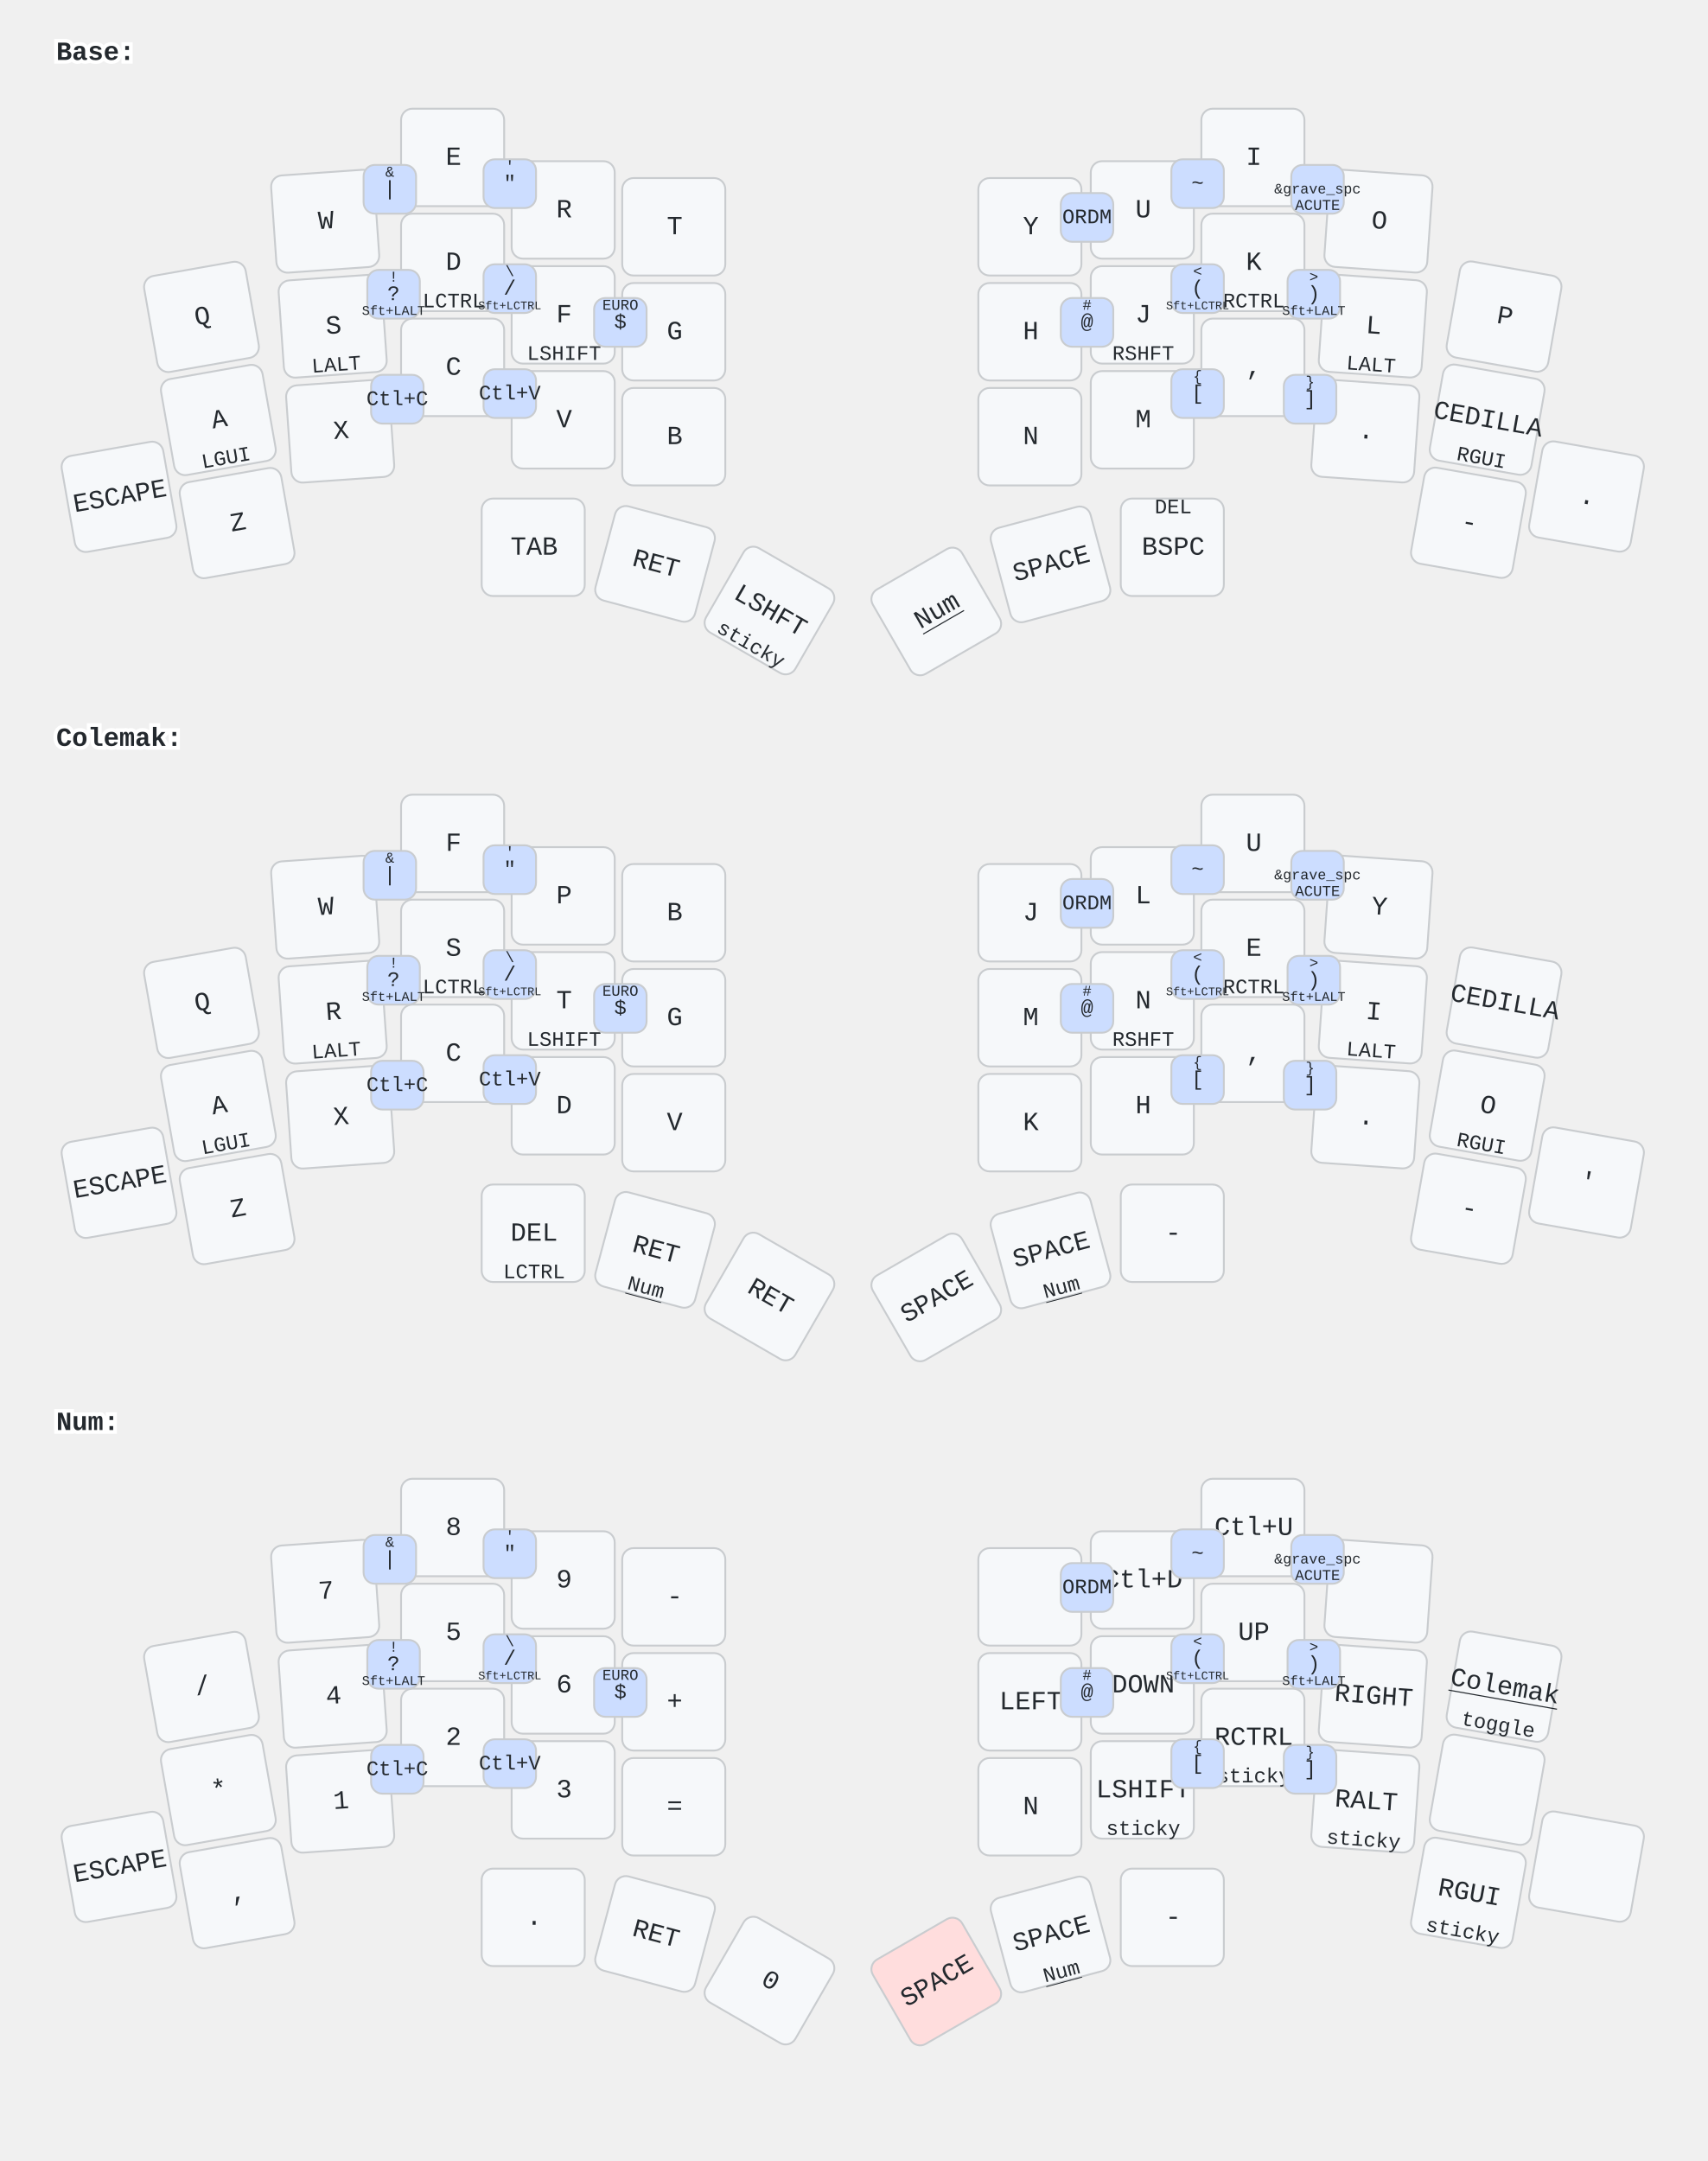
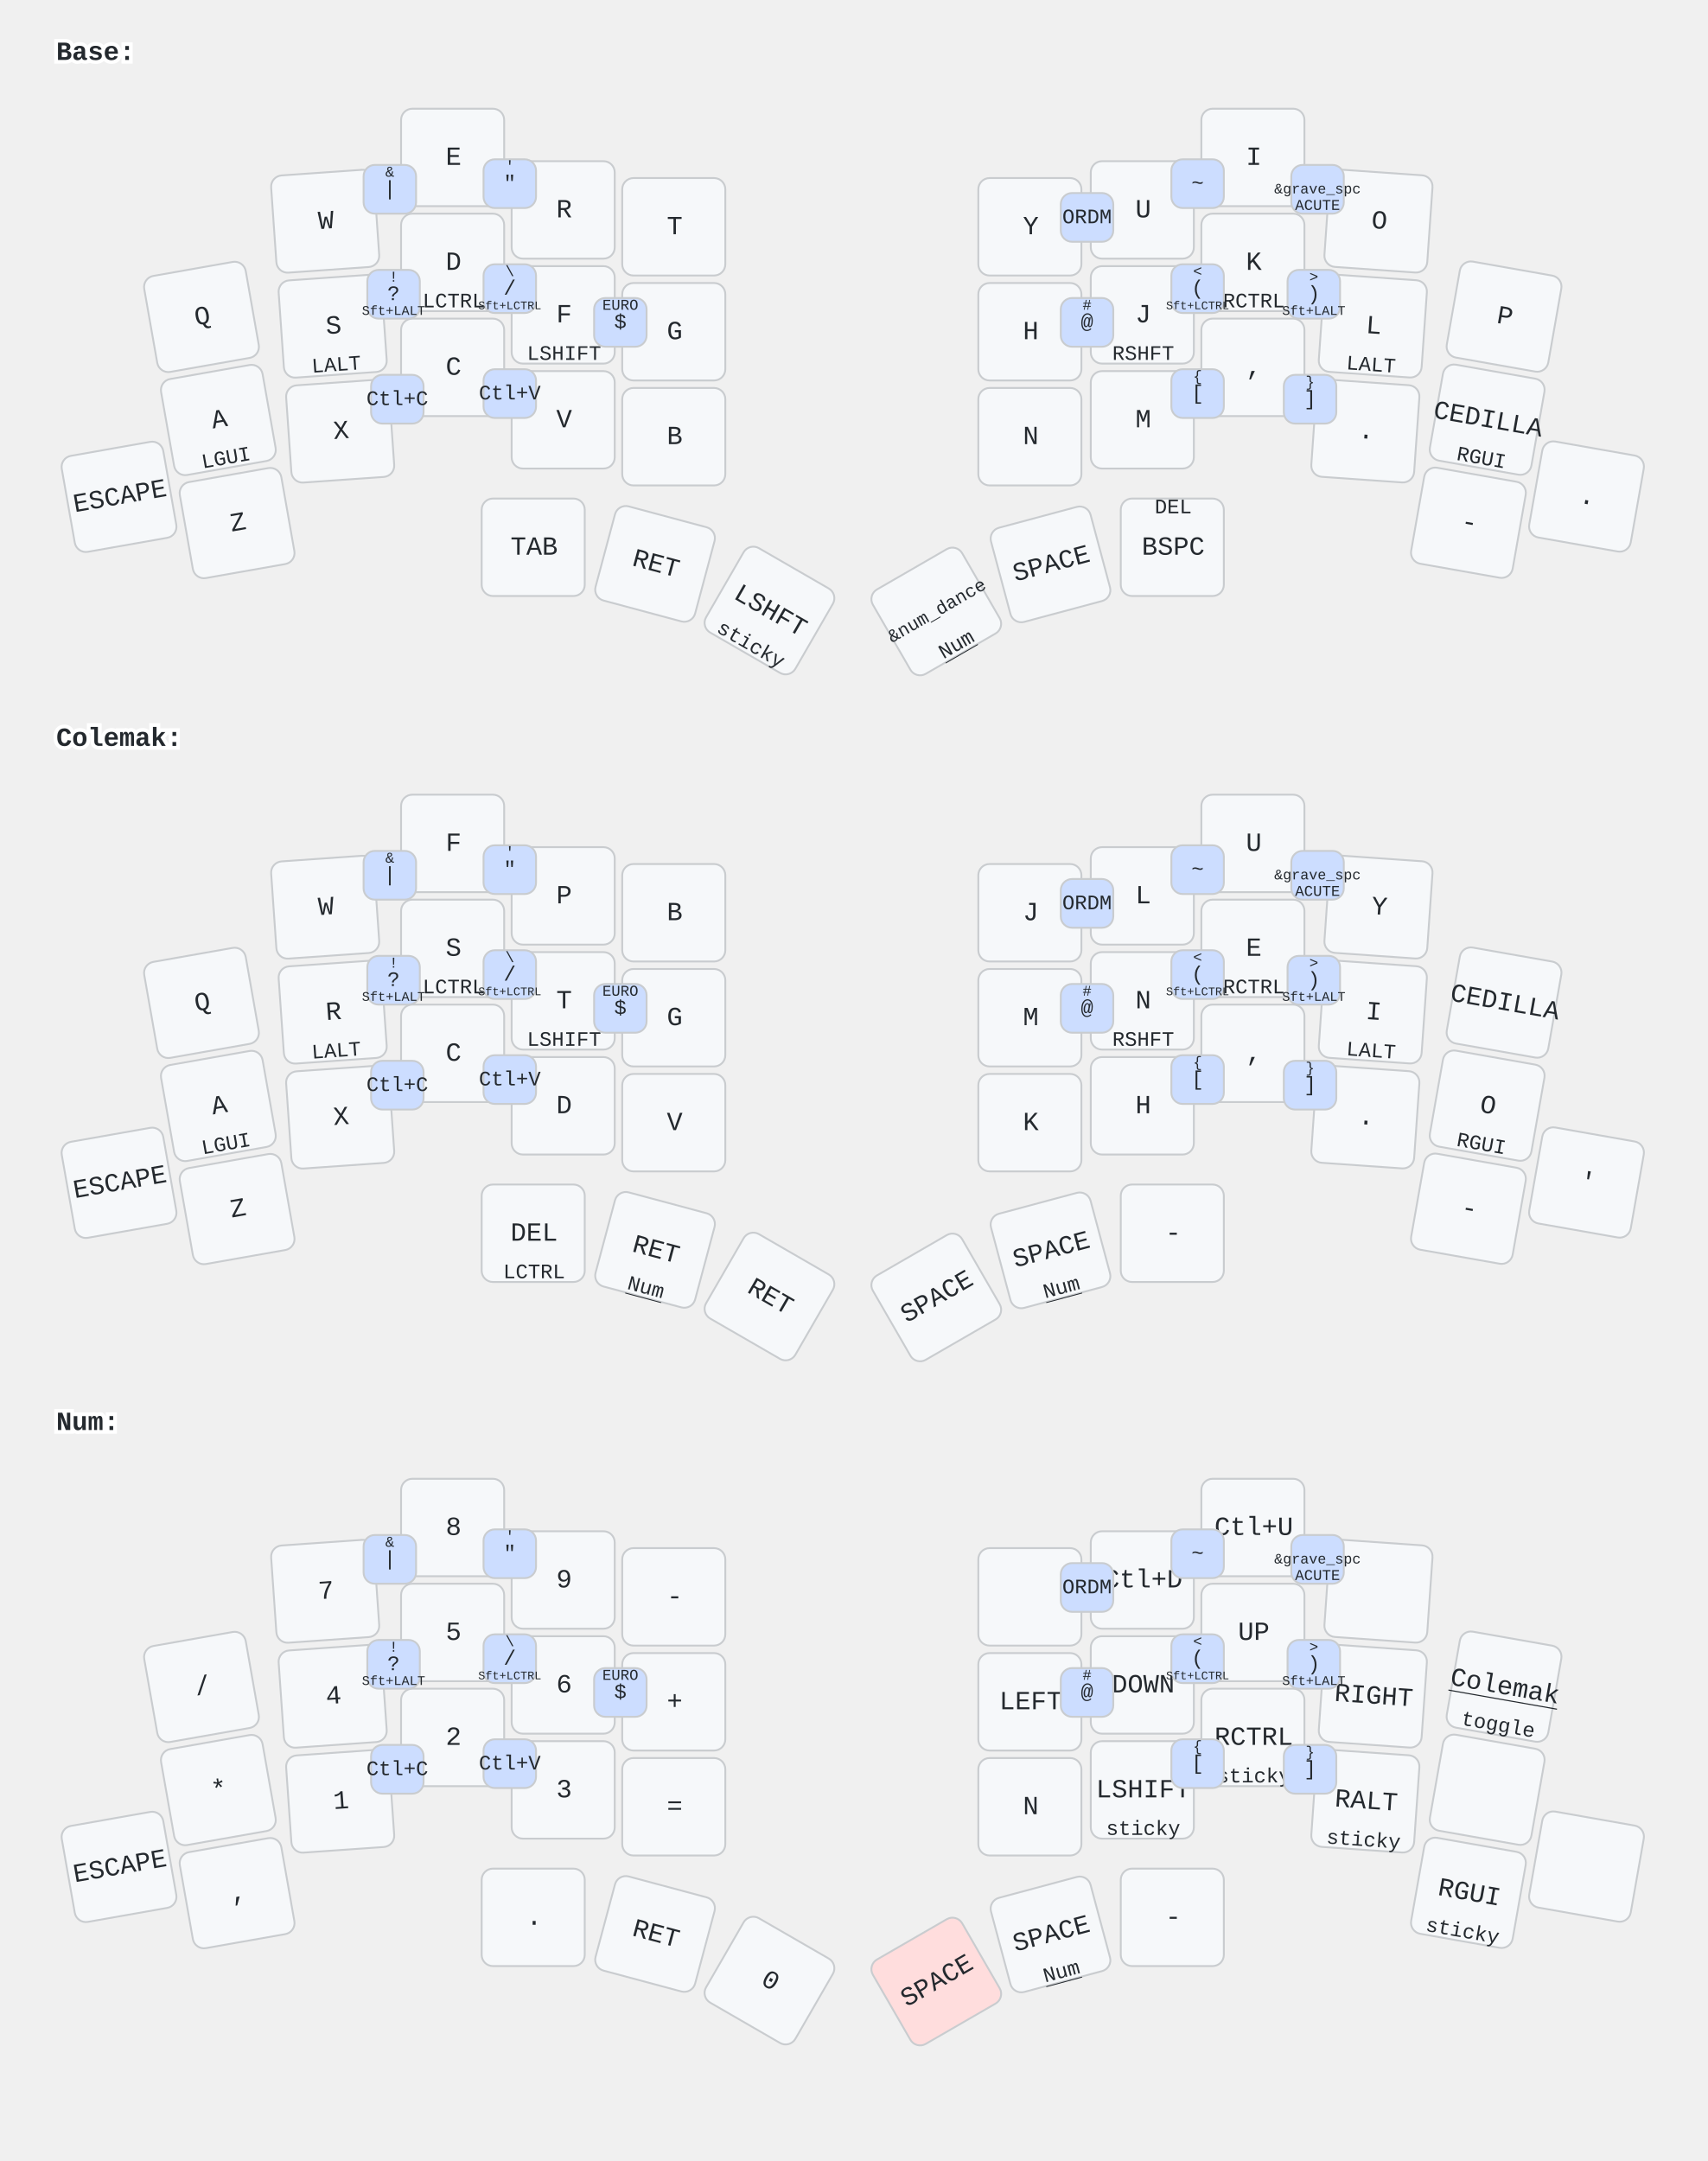
<svg xmlns="http://www.w3.org/2000/svg" width="911" height="1153" viewBox="0 0 911 1153" class="keymap">
  <style>/* inherit to force styles through use tags */
svg path {
    fill: inherit;
}

/* font and background color specifications */
svg.keymap {
    font-family: SFMono-Regular,Consolas,Liberation Mono,Menlo,monospace;
    font-size: 14px;
    font-kerning: normal;
    text-rendering: optimizeLegibility;
    fill: #24292e;
}

/* default key styling */
rect.key {
    fill: #f6f8fa;
}

rect.key, rect.combo {
    stroke: #c9cccf;
    stroke-width: 1;
}

/* default key side styling, only used is draw_key_sides is set */
rect.side {
    filter: brightness(90%);
}

/* color accent for combo boxes */
rect.combo, rect.combo-separate {
    fill: #cdf;
}

/* color accent for held keys */
rect.held, rect.combo.held {
    fill: #fdd;
}

/* color accent for ghost (optional) keys */
rect.ghost, rect.combo.ghost {
    stroke-dasharray: 4, 4;
    stroke-width: 2;
}

text {
    text-anchor: middle;
    dominant-baseline: middle;
}

/* styling for layer labels */
text.label {
    font-weight: bold;
    text-anchor: start;
    stroke: white;
    stroke-width: 4;
    paint-order: stroke;
}

/* styling for optional footer */
text.footer {
    text-anchor: end;
    dominant-baseline: auto;
    stroke: white;
    stroke-width: 4;
    paint-order: stroke;
}

/* styling for combo tap, and key non-tap label text */
text.combo, text.hold, text.shifted, text.left, text.right {
    font-size: 11px;
}

text.hold {
    text-anchor: middle;
    dominant-baseline: auto;
}

text.shifted {
    text-anchor: middle;
    dominant-baseline: hanging;
}

text.left {
    text-anchor: start;
}

text.right {
    text-anchor: end;
}

text.layer-activator {
    text-decoration: underline;
}

/* styling for hold/shifted label text in combo box */
text.combo.hold, text.combo.shifted, text.combo.left, text.combo.right {
    font-size: 8px;
}

/* lighter symbol for transparent keys */
text.trans {
    fill: #7b7e81;
}

/* styling for combo dendrons */
path.combo {
    stroke-width: 1;
    stroke: gray;
    fill: none;
}

/* Start Tabler Icons Cleanup */
/* cannot use height/width with glyphs */
.icon-tabler &gt; path {
    fill: inherit;
    stroke: inherit;
    stroke-width: 2;
}
/* hide tabler's default box */
.icon-tabler &gt; path[stroke="none"][fill="none"] {
    visibility: hidden;
}
/* End Tabler Icons Cleanup */
</style>
  <g transform="translate(30, 0)" class="layer-Base">
    <text x="0" y="28" class="label" id="Base">Base:</text>
    <g transform="translate(0, 56)">
      <g transform="translate(78, 113) rotate(-10.0)" class="key keypos-0">
        <rect rx="6" ry="6" x="-28" y="-26" width="55" height="52" class="key" />
        <text x="0" y="0" class="key tap">Q</text>
      </g>
      <g transform="translate(144, 62) rotate(-4.0)" class="key keypos-1">
        <rect rx="6" ry="6" x="-28" y="-26" width="55" height="52" class="key" />
        <text x="0" y="0" class="key tap">W</text>
      </g>
      <g transform="translate(212, 28)" class="key keypos-2">
        <rect rx="6" ry="6" x="-28" y="-26" width="55" height="52" class="key" />
        <text x="0" y="0" class="key tap">E</text>
      </g>
      <g transform="translate(271, 56)" class="key keypos-3">
        <rect rx="6" ry="6" x="-28" y="-26" width="55" height="52" class="key" />
        <text x="0" y="0" class="key tap">R</text>
      </g>
      <g transform="translate(330, 65)" class="key keypos-4">
        <rect rx="6" ry="6" x="-28" y="-26" width="55" height="52" class="key" />
        <text x="0" y="0" class="key tap">T</text>
      </g>
      <g transform="translate(520, 65)" class="key keypos-5">
        <rect rx="6" ry="6" x="-28" y="-26" width="55" height="52" class="key" />
        <text x="0" y="0" class="key tap">Y</text>
      </g>
      <g transform="translate(580, 56)" class="key keypos-6">
        <rect rx="6" ry="6" x="-28" y="-26" width="55" height="52" class="key" />
        <text x="0" y="0" class="key tap">U</text>
      </g>
      <g transform="translate(639, 28)" class="key keypos-7">
        <rect rx="6" ry="6" x="-28" y="-26" width="55" height="52" class="key" />
        <text x="0" y="0" class="key tap">I</text>
      </g>
      <g transform="translate(706, 62) rotate(4.0)" class="key keypos-8">
        <rect rx="6" ry="6" x="-28" y="-26" width="55" height="52" class="key" />
        <text x="0" y="0" class="key tap">O</text>
      </g>
      <g transform="translate(773, 113) rotate(10.0)" class="key keypos-9">
        <rect rx="6" ry="6" x="-28" y="-26" width="55" height="52" class="key" />
        <text x="0" y="0" class="key tap">P</text>
      </g>
      <g transform="translate(87, 168) rotate(-10.0)" class="key keypos-10">
        <rect rx="6" ry="6" x="-28" y="-26" width="55" height="52" class="key" />
        <text x="0" y="0" class="key tap">A</text>
        <text x="0" y="24" class="key hold">LGUI</text>
      </g>
      <g transform="translate(148, 118) rotate(-4.0)" class="key keypos-11">
        <rect rx="6" ry="6" x="-28" y="-26" width="55" height="52" class="key" />
        <text x="0" y="0" class="key tap">S</text>
        <text x="0" y="24" class="key hold">LALT</text>
      </g>
      <g transform="translate(212, 84)" class="key keypos-12">
        <rect rx="6" ry="6" x="-28" y="-26" width="55" height="52" class="key" />
        <text x="0" y="0" class="key tap">D</text>
        <text x="0" y="24" class="key hold">LCTRL</text>
      </g>
      <g transform="translate(271, 112)" class="key keypos-13">
        <rect rx="6" ry="6" x="-28" y="-26" width="55" height="52" class="key" />
        <text x="0" y="0" class="key tap">F</text>
        <text x="0" y="24" class="key hold">LSHIFT</text>
      </g>
      <g transform="translate(330, 121)" class="key keypos-14">
        <rect rx="6" ry="6" x="-28" y="-26" width="55" height="52" class="key" />
        <text x="0" y="0" class="key tap">G</text>
      </g>
      <g transform="translate(520, 121)" class="key keypos-15">
        <rect rx="6" ry="6" x="-28" y="-26" width="55" height="52" class="key" />
        <text x="0" y="0" class="key tap">H</text>
      </g>
      <g transform="translate(580, 112)" class="key keypos-16">
        <rect rx="6" ry="6" x="-28" y="-26" width="55" height="52" class="key" />
        <text x="0" y="0" class="key tap">J</text>
        <text x="0" y="24" class="key hold">RSHFT</text>
      </g>
      <g transform="translate(639, 84)" class="key keypos-17">
        <rect rx="6" ry="6" x="-28" y="-26" width="55" height="52" class="key" />
        <text x="0" y="0" class="key tap">K</text>
        <text x="0" y="24" class="key hold">RCTRL</text>
      </g>
      <g transform="translate(703, 118) rotate(4.0)" class="key keypos-18">
        <rect rx="6" ry="6" x="-28" y="-26" width="55" height="52" class="key" />
        <text x="0" y="0" class="key tap">L</text>
        <text x="0" y="24" class="key hold">LALT</text>
      </g>
      <g transform="translate(764, 168) rotate(10.0)" class="key keypos-19">
        <rect rx="6" ry="6" x="-28" y="-26" width="55" height="52" class="key" />
        <text x="0" y="0" class="key tap">CEDILLA</text>
        <text x="0" y="24" class="key hold">RGUI</text>
      </g>
      <g transform="translate(34, 209) rotate(-10.0)" class="key keypos-20">
        <rect rx="6" ry="6" x="-28" y="-26" width="55" height="52" class="key" />
        <text x="0" y="0" class="key tap">ESCAPE</text>
      </g>
      <g transform="translate(97, 223) rotate(-10.0)" class="key keypos-21">
        <rect rx="6" ry="6" x="-28" y="-26" width="55" height="52" class="key" />
        <text x="0" y="0" class="key tap">Z</text>
      </g>
      <g transform="translate(152, 174) rotate(-4.0)" class="key keypos-22">
        <rect rx="6" ry="6" x="-28" y="-26" width="55" height="52" class="key" />
        <text x="0" y="0" class="key tap">X</text>
      </g>
      <g transform="translate(212, 140)" class="key keypos-23">
        <rect rx="6" ry="6" x="-28" y="-26" width="55" height="52" class="key" />
        <text x="0" y="0" class="key tap">C</text>
      </g>
      <g transform="translate(271, 168)" class="key keypos-24">
        <rect rx="6" ry="6" x="-28" y="-26" width="55" height="52" class="key" />
        <text x="0" y="0" class="key tap">V</text>
      </g>
      <g transform="translate(330, 177)" class="key keypos-25">
        <rect rx="6" ry="6" x="-28" y="-26" width="55" height="52" class="key" />
        <text x="0" y="0" class="key tap">B</text>
      </g>
      <g transform="translate(520, 177)" class="key keypos-26">
        <rect rx="6" ry="6" x="-28" y="-26" width="55" height="52" class="key" />
        <text x="0" y="0" class="key tap">N</text>
      </g>
      <g transform="translate(580, 168)" class="key keypos-27">
        <rect rx="6" ry="6" x="-28" y="-26" width="55" height="52" class="key" />
        <text x="0" y="0" class="key tap">M</text>
      </g>
      <g transform="translate(639, 140)" class="key keypos-28">
        <rect rx="6" ry="6" x="-28" y="-26" width="55" height="52" class="key" />
        <text x="0" y="0" class="key tap">,</text>
      </g>
      <g transform="translate(699, 174) rotate(4.0)" class="key keypos-29">
        <rect rx="6" ry="6" x="-28" y="-26" width="55" height="52" class="key" />
        <text x="0" y="0" class="key tap">.</text>
      </g>
      <g transform="translate(754, 223) rotate(10.0)" class="key keypos-30">
        <rect rx="6" ry="6" x="-28" y="-26" width="55" height="52" class="key" />
        <text x="0" y="0" class="key tap">-</text>
      </g>
      <g transform="translate(817, 209) rotate(10.0)" class="key keypos-31">
        <rect rx="6" ry="6" x="-28" y="-26" width="55" height="52" class="key" />
        <text x="0" y="0" class="key tap">.</text>
      </g>
      <g transform="translate(255, 236)" class="key keypos-32">
        <rect rx="6" ry="6" x="-28" y="-26" width="55" height="52" class="key" />
        <text x="0" y="0" class="key tap">TAB</text>
      </g>
      <g transform="translate(320, 245) rotate(15.0)" class="key keypos-33">
        <rect rx="6" ry="6" x="-28" y="-26" width="55" height="52" class="key" />
        <text x="0" y="0" class="key tap">RET</text>
      </g>
      <g transform="translate(381, 270) rotate(30.0)" class="key keypos-34">
        <rect rx="6" ry="6" x="-28" y="-26" width="55" height="52" class="key" />
        <text x="0" y="0" class="key tap">LSHFT</text>
        <text x="0" y="24" class="key hold">sticky</text>
      </g>
      <g transform="translate(470, 270) rotate(-30.0)" class="key keypos-35">
        <rect rx="6" ry="6" x="-28" y="-26" width="55" height="52" class="key" />
+         <text x="0" y="0" class="key tap">
+           <tspan style="font-size: 70%">&amp;num_dance</tspan>
+         </text>
        <a href="#Num">
-           <text x="0" y="0" class="key tap layer-activator">Num</text>
+           <text x="0" y="24" class="key hold layer-activator">Num</text>
        </a>
      </g>
      <g transform="translate(531, 245) rotate(-15.0)" class="key keypos-36">
        <rect rx="6" ry="6" x="-28" y="-26" width="55" height="52" class="key" />
        <text x="0" y="0" class="key tap">SPACE</text>
      </g>
      <g transform="translate(596, 236)" class="key keypos-37">
        <rect rx="6" ry="6" x="-28" y="-26" width="55" height="52" class="key" />
        <text x="0" y="0" class="key tap">BSPC</text>
        <text x="0" y="-24" class="key shifted">DEL</text>
      </g>
      <g class="combo combopos-0">
        <rect rx="6" ry="6" x="166" y="88" width="28" height="26" class="combo" />
        <text x="180" y="101" class="combo tap">?</text>
        <text x="180" y="112" class="combo hold">
          <tspan style="font-size: 88%">Sft+LALT</tspan>
        </text>
        <text x="180" y="90" class="combo shifted">!</text>
      </g>
      <g class="combo combopos-1">
        <rect rx="6" ry="6" x="228" y="85" width="28" height="26" class="combo" />
        <text x="242" y="98" class="combo tap">/</text>
        <text x="242" y="109" class="combo hold">
          <tspan style="font-size: 78%">Sft+LCTRL</tspan>
        </text>
        <text x="242" y="87" class="combo shifted">\</text>
      </g>
      <g class="combo combopos-2">
        <rect rx="6" ry="6" x="168" y="144" width="28" height="26" class="combo" />
        <text x="182" y="157" class="combo tap">Ctl+C</text>
      </g>
      <g class="combo combopos-3">
        <rect rx="6" ry="6" x="228" y="141" width="28" height="26" class="combo" />
        <text x="242" y="154" class="combo tap">Ctl+V</text>
      </g>
      <g class="combo combopos-4">
        <rect rx="6" ry="6" x="595" y="85" width="28" height="26" class="combo" />
        <text x="609" y="98" class="combo tap">(</text>
        <text x="609" y="109" class="combo hold">
          <tspan style="font-size: 78%">Sft+LCTRL</tspan>
        </text>
        <text x="609" y="87" class="combo shifted">&lt;</text>
      </g>
      <g class="combo combopos-5">
        <rect rx="6" ry="6" x="657" y="88" width="28" height="26" class="combo" />
        <text x="671" y="101" class="combo tap">)</text>
        <text x="671" y="112" class="combo hold">
          <tspan style="font-size: 88%">Sft+LALT</tspan>
        </text>
        <text x="671" y="90" class="combo shifted">&gt;</text>
      </g>
      <g class="combo combopos-6">
        <rect rx="6" ry="6" x="595" y="141" width="28" height="26" class="combo" />
        <text x="609" y="154" class="combo tap">[</text>
        <text x="609" y="143" class="combo shifted">{</text>
      </g>
      <g class="combo combopos-7">
        <rect rx="6" ry="6" x="655" y="144" width="28" height="26" class="combo" />
        <text x="669" y="157" class="combo tap">]</text>
        <text x="669" y="146" class="combo shifted">}</text>
      </g>
      <g class="combo combopos-8">
        <rect rx="6" ry="6" x="228" y="29" width="28" height="26" class="combo" />
        <text x="242" y="42" class="combo tap">"</text>
        <text x="242" y="31" class="combo shifted">'</text>
      </g>
      <g class="combo combopos-9">
        <rect rx="6" ry="6" x="164" y="32" width="28" height="26" class="combo" />
        <text x="178" y="45" class="combo tap">|</text>
        <text x="178" y="34" class="combo shifted">&amp;</text>
      </g>
      <g class="combo combopos-10">
        <rect rx="6" ry="6" x="287" y="103" width="28" height="26" class="combo" />
        <text x="301" y="116" class="combo tap">$</text>
        <text x="301" y="105" class="combo shifted">EURO</text>
      </g>
      <g class="combo combopos-11">
        <rect rx="6" ry="6" x="536" y="103" width="28" height="26" class="combo" />
        <text x="550" y="116" class="combo tap">@</text>
        <text x="550" y="105" class="combo shifted">#</text>
      </g>
      <g class="combo combopos-12">
        <rect rx="6" ry="6" x="536" y="47" width="28" height="26" class="combo" />
        <text x="550" y="60" class="combo tap">ORDM</text>
      </g>
      <g class="combo combopos-13">
        <rect rx="6" ry="6" x="595" y="29" width="28" height="26" class="combo" />
        <text x="609" y="42" class="combo tap">~</text>
      </g>
      <g class="combo combopos-14">
        <rect rx="6" ry="6" x="659" y="32" width="28" height="26" class="combo" />
        <text x="673" y="45" class="combo tap">
          <tspan style="font-size: 70%">&amp;grave_spc</tspan>
        </text>
        <text x="673" y="56" class="combo hold">ACUTE</text>
      </g>
    </g>
  </g>
  <g transform="translate(30, 366)" class="layer-Colemak">
    <text x="0" y="28" class="label" id="Colemak">Colemak:</text>
    <g transform="translate(0, 56)">
      <g transform="translate(78, 113) rotate(-10.0)" class="key keypos-0">
        <rect rx="6" ry="6" x="-28" y="-26" width="55" height="52" class="key" />
        <text x="0" y="0" class="key tap">Q</text>
      </g>
      <g transform="translate(144, 62) rotate(-4.0)" class="key keypos-1">
        <rect rx="6" ry="6" x="-28" y="-26" width="55" height="52" class="key" />
        <text x="0" y="0" class="key tap">W</text>
      </g>
      <g transform="translate(212, 28)" class="key keypos-2">
        <rect rx="6" ry="6" x="-28" y="-26" width="55" height="52" class="key" />
        <text x="0" y="0" class="key tap">F</text>
      </g>
      <g transform="translate(271, 56)" class="key keypos-3">
        <rect rx="6" ry="6" x="-28" y="-26" width="55" height="52" class="key" />
        <text x="0" y="0" class="key tap">P</text>
      </g>
      <g transform="translate(330, 65)" class="key keypos-4">
        <rect rx="6" ry="6" x="-28" y="-26" width="55" height="52" class="key" />
        <text x="0" y="0" class="key tap">B</text>
      </g>
      <g transform="translate(520, 65)" class="key keypos-5">
        <rect rx="6" ry="6" x="-28" y="-26" width="55" height="52" class="key" />
        <text x="0" y="0" class="key tap">J</text>
      </g>
      <g transform="translate(580, 56)" class="key keypos-6">
        <rect rx="6" ry="6" x="-28" y="-26" width="55" height="52" class="key" />
        <text x="0" y="0" class="key tap">L</text>
      </g>
      <g transform="translate(639, 28)" class="key keypos-7">
        <rect rx="6" ry="6" x="-28" y="-26" width="55" height="52" class="key" />
        <text x="0" y="0" class="key tap">U</text>
      </g>
      <g transform="translate(706, 62) rotate(4.0)" class="key keypos-8">
        <rect rx="6" ry="6" x="-28" y="-26" width="55" height="52" class="key" />
        <text x="0" y="0" class="key tap">Y</text>
      </g>
      <g transform="translate(773, 113) rotate(10.0)" class="key keypos-9">
        <rect rx="6" ry="6" x="-28" y="-26" width="55" height="52" class="key" />
        <text x="0" y="0" class="key tap">CEDILLA</text>
      </g>
      <g transform="translate(87, 168) rotate(-10.0)" class="key keypos-10">
        <rect rx="6" ry="6" x="-28" y="-26" width="55" height="52" class="key" />
        <text x="0" y="0" class="key tap">A</text>
        <text x="0" y="24" class="key hold">LGUI</text>
      </g>
      <g transform="translate(148, 118) rotate(-4.0)" class="key keypos-11">
        <rect rx="6" ry="6" x="-28" y="-26" width="55" height="52" class="key" />
        <text x="0" y="0" class="key tap">R</text>
        <text x="0" y="24" class="key hold">LALT</text>
      </g>
      <g transform="translate(212, 84)" class="key keypos-12">
        <rect rx="6" ry="6" x="-28" y="-26" width="55" height="52" class="key" />
        <text x="0" y="0" class="key tap">S</text>
        <text x="0" y="24" class="key hold">LCTRL</text>
      </g>
      <g transform="translate(271, 112)" class="key keypos-13">
        <rect rx="6" ry="6" x="-28" y="-26" width="55" height="52" class="key" />
        <text x="0" y="0" class="key tap">T</text>
        <text x="0" y="24" class="key hold">LSHIFT</text>
      </g>
      <g transform="translate(330, 121)" class="key keypos-14">
        <rect rx="6" ry="6" x="-28" y="-26" width="55" height="52" class="key" />
        <text x="0" y="0" class="key tap">G</text>
      </g>
      <g transform="translate(520, 121)" class="key keypos-15">
        <rect rx="6" ry="6" x="-28" y="-26" width="55" height="52" class="key" />
        <text x="0" y="0" class="key tap">M</text>
      </g>
      <g transform="translate(580, 112)" class="key keypos-16">
        <rect rx="6" ry="6" x="-28" y="-26" width="55" height="52" class="key" />
        <text x="0" y="0" class="key tap">N</text>
        <text x="0" y="24" class="key hold">RSHFT</text>
      </g>
      <g transform="translate(639, 84)" class="key keypos-17">
        <rect rx="6" ry="6" x="-28" y="-26" width="55" height="52" class="key" />
        <text x="0" y="0" class="key tap">E</text>
        <text x="0" y="24" class="key hold">RCTRL</text>
      </g>
      <g transform="translate(703, 118) rotate(4.0)" class="key keypos-18">
        <rect rx="6" ry="6" x="-28" y="-26" width="55" height="52" class="key" />
        <text x="0" y="0" class="key tap">I</text>
        <text x="0" y="24" class="key hold">LALT</text>
      </g>
      <g transform="translate(764, 168) rotate(10.0)" class="key keypos-19">
        <rect rx="6" ry="6" x="-28" y="-26" width="55" height="52" class="key" />
        <text x="0" y="0" class="key tap">O</text>
        <text x="0" y="24" class="key hold">RGUI</text>
      </g>
      <g transform="translate(34, 209) rotate(-10.0)" class="key keypos-20">
        <rect rx="6" ry="6" x="-28" y="-26" width="55" height="52" class="key" />
        <text x="0" y="0" class="key tap">ESCAPE</text>
      </g>
      <g transform="translate(97, 223) rotate(-10.0)" class="key keypos-21">
        <rect rx="6" ry="6" x="-28" y="-26" width="55" height="52" class="key" />
        <text x="0" y="0" class="key tap">Z</text>
      </g>
      <g transform="translate(152, 174) rotate(-4.0)" class="key keypos-22">
        <rect rx="6" ry="6" x="-28" y="-26" width="55" height="52" class="key" />
        <text x="0" y="0" class="key tap">X</text>
      </g>
      <g transform="translate(212, 140)" class="key keypos-23">
        <rect rx="6" ry="6" x="-28" y="-26" width="55" height="52" class="key" />
        <text x="0" y="0" class="key tap">C</text>
      </g>
      <g transform="translate(271, 168)" class="key keypos-24">
        <rect rx="6" ry="6" x="-28" y="-26" width="55" height="52" class="key" />
        <text x="0" y="0" class="key tap">D</text>
      </g>
      <g transform="translate(330, 177)" class="key keypos-25">
        <rect rx="6" ry="6" x="-28" y="-26" width="55" height="52" class="key" />
        <text x="0" y="0" class="key tap">V</text>
      </g>
      <g transform="translate(520, 177)" class="key keypos-26">
        <rect rx="6" ry="6" x="-28" y="-26" width="55" height="52" class="key" />
        <text x="0" y="0" class="key tap">K</text>
      </g>
      <g transform="translate(580, 168)" class="key keypos-27">
        <rect rx="6" ry="6" x="-28" y="-26" width="55" height="52" class="key" />
        <text x="0" y="0" class="key tap">H</text>
      </g>
      <g transform="translate(639, 140)" class="key keypos-28">
        <rect rx="6" ry="6" x="-28" y="-26" width="55" height="52" class="key" />
        <text x="0" y="0" class="key tap">,</text>
      </g>
      <g transform="translate(699, 174) rotate(4.0)" class="key keypos-29">
        <rect rx="6" ry="6" x="-28" y="-26" width="55" height="52" class="key" />
        <text x="0" y="0" class="key tap">.</text>
      </g>
      <g transform="translate(754, 223) rotate(10.0)" class="key keypos-30">
        <rect rx="6" ry="6" x="-28" y="-26" width="55" height="52" class="key" />
        <text x="0" y="0" class="key tap">-</text>
      </g>
      <g transform="translate(817, 209) rotate(10.0)" class="key keypos-31">
        <rect rx="6" ry="6" x="-28" y="-26" width="55" height="52" class="key" />
        <text x="0" y="0" class="key tap">'</text>
      </g>
      <g transform="translate(255, 236)" class="key keypos-32">
        <rect rx="6" ry="6" x="-28" y="-26" width="55" height="52" class="key" />
        <text x="0" y="0" class="key tap">DEL</text>
        <text x="0" y="24" class="key hold">LCTRL</text>
      </g>
      <g transform="translate(320, 245) rotate(15.0)" class="key keypos-33">
        <rect rx="6" ry="6" x="-28" y="-26" width="55" height="52" class="key" />
        <text x="0" y="0" class="key tap">RET</text>
        <a href="#Num">
          <text x="0" y="24" class="key hold layer-activator">Num</text>
        </a>
      </g>
      <g transform="translate(381, 270) rotate(30.0)" class="key keypos-34">
        <rect rx="6" ry="6" x="-28" y="-26" width="55" height="52" class="key" />
        <text x="0" y="0" class="key tap">RET</text>
      </g>
      <g transform="translate(470, 270) rotate(-30.0)" class="key keypos-35">
        <rect rx="6" ry="6" x="-28" y="-26" width="55" height="52" class="key" />
        <text x="0" y="0" class="key tap">SPACE</text>
      </g>
      <g transform="translate(531, 245) rotate(-15.0)" class="key keypos-36">
        <rect rx="6" ry="6" x="-28" y="-26" width="55" height="52" class="key" />
        <text x="0" y="0" class="key tap">SPACE</text>
        <a href="#Num">
          <text x="0" y="24" class="key hold layer-activator">Num</text>
        </a>
      </g>
      <g transform="translate(596, 236)" class="key keypos-37">
        <rect rx="6" ry="6" x="-28" y="-26" width="55" height="52" class="key" />
        <text x="0" y="0" class="key tap">-</text>
      </g>
      <g class="combo combopos-0">
        <rect rx="6" ry="6" x="166" y="88" width="28" height="26" class="combo" />
        <text x="180" y="101" class="combo tap">?</text>
        <text x="180" y="112" class="combo hold">
          <tspan style="font-size: 88%">Sft+LALT</tspan>
        </text>
        <text x="180" y="90" class="combo shifted">!</text>
      </g>
      <g class="combo combopos-1">
        <rect rx="6" ry="6" x="228" y="85" width="28" height="26" class="combo" />
        <text x="242" y="98" class="combo tap">/</text>
        <text x="242" y="109" class="combo hold">
          <tspan style="font-size: 78%">Sft+LCTRL</tspan>
        </text>
        <text x="242" y="87" class="combo shifted">\</text>
      </g>
      <g class="combo combopos-2">
        <rect rx="6" ry="6" x="168" y="144" width="28" height="26" class="combo" />
        <text x="182" y="157" class="combo tap">Ctl+C</text>
      </g>
      <g class="combo combopos-3">
        <rect rx="6" ry="6" x="228" y="141" width="28" height="26" class="combo" />
        <text x="242" y="154" class="combo tap">Ctl+V</text>
      </g>
      <g class="combo combopos-4">
        <rect rx="6" ry="6" x="595" y="85" width="28" height="26" class="combo" />
        <text x="609" y="98" class="combo tap">(</text>
        <text x="609" y="109" class="combo hold">
          <tspan style="font-size: 78%">Sft+LCTRL</tspan>
        </text>
        <text x="609" y="87" class="combo shifted">&lt;</text>
      </g>
      <g class="combo combopos-5">
        <rect rx="6" ry="6" x="657" y="88" width="28" height="26" class="combo" />
        <text x="671" y="101" class="combo tap">)</text>
        <text x="671" y="112" class="combo hold">
          <tspan style="font-size: 88%">Sft+LALT</tspan>
        </text>
        <text x="671" y="90" class="combo shifted">&gt;</text>
      </g>
      <g class="combo combopos-6">
        <rect rx="6" ry="6" x="595" y="141" width="28" height="26" class="combo" />
        <text x="609" y="154" class="combo tap">[</text>
        <text x="609" y="143" class="combo shifted">{</text>
      </g>
      <g class="combo combopos-7">
        <rect rx="6" ry="6" x="655" y="144" width="28" height="26" class="combo" />
        <text x="669" y="157" class="combo tap">]</text>
        <text x="669" y="146" class="combo shifted">}</text>
      </g>
      <g class="combo combopos-8">
        <rect rx="6" ry="6" x="228" y="29" width="28" height="26" class="combo" />
        <text x="242" y="42" class="combo tap">"</text>
        <text x="242" y="31" class="combo shifted">'</text>
      </g>
      <g class="combo combopos-9">
        <rect rx="6" ry="6" x="164" y="32" width="28" height="26" class="combo" />
        <text x="178" y="45" class="combo tap">|</text>
        <text x="178" y="34" class="combo shifted">&amp;</text>
      </g>
      <g class="combo combopos-10">
        <rect rx="6" ry="6" x="287" y="103" width="28" height="26" class="combo" />
        <text x="301" y="116" class="combo tap">$</text>
        <text x="301" y="105" class="combo shifted">EURO</text>
      </g>
      <g class="combo combopos-11">
        <rect rx="6" ry="6" x="536" y="103" width="28" height="26" class="combo" />
        <text x="550" y="116" class="combo tap">@</text>
        <text x="550" y="105" class="combo shifted">#</text>
      </g>
      <g class="combo combopos-12">
        <rect rx="6" ry="6" x="536" y="47" width="28" height="26" class="combo" />
        <text x="550" y="60" class="combo tap">ORDM</text>
      </g>
      <g class="combo combopos-13">
        <rect rx="6" ry="6" x="595" y="29" width="28" height="26" class="combo" />
        <text x="609" y="42" class="combo tap">~</text>
      </g>
      <g class="combo combopos-14">
        <rect rx="6" ry="6" x="659" y="32" width="28" height="26" class="combo" />
        <text x="673" y="45" class="combo tap">
          <tspan style="font-size: 70%">&amp;grave_spc</tspan>
        </text>
        <text x="673" y="56" class="combo hold">ACUTE</text>
      </g>
    </g>
  </g>
  <g transform="translate(30, 731)" class="layer-Num">
    <text x="0" y="28" class="label" id="Num">Num:</text>
    <g transform="translate(0, 56)">
      <g transform="translate(78, 113) rotate(-10.0)" class="key keypos-0">
        <rect rx="6" ry="6" x="-28" y="-26" width="55" height="52" class="key" />
        <text x="0" y="0" class="key tap">/</text>
      </g>
      <g transform="translate(144, 62) rotate(-4.0)" class="key keypos-1">
        <rect rx="6" ry="6" x="-28" y="-26" width="55" height="52" class="key" />
        <text x="0" y="0" class="key tap">7</text>
      </g>
      <g transform="translate(212, 28)" class="key keypos-2">
        <rect rx="6" ry="6" x="-28" y="-26" width="55" height="52" class="key" />
        <text x="0" y="0" class="key tap">8</text>
      </g>
      <g transform="translate(271, 56)" class="key keypos-3">
        <rect rx="6" ry="6" x="-28" y="-26" width="55" height="52" class="key" />
        <text x="0" y="0" class="key tap">9</text>
      </g>
      <g transform="translate(330, 65)" class="key keypos-4">
        <rect rx="6" ry="6" x="-28" y="-26" width="55" height="52" class="key" />
        <text x="0" y="0" class="key tap">-</text>
      </g>
      <g transform="translate(520, 65)" class="key keypos-5">
        <rect rx="6" ry="6" x="-28" y="-26" width="55" height="52" class="key" />
      </g>
      <g transform="translate(580, 56)" class="key keypos-6">
        <rect rx="6" ry="6" x="-28" y="-26" width="55" height="52" class="key" />
        <text x="0" y="0" class="key tap">Ctl+D</text>
      </g>
      <g transform="translate(639, 28)" class="key keypos-7">
        <rect rx="6" ry="6" x="-28" y="-26" width="55" height="52" class="key" />
        <text x="0" y="0" class="key tap">Ctl+U</text>
      </g>
      <g transform="translate(706, 62) rotate(4.0)" class="key keypos-8">
        <rect rx="6" ry="6" x="-28" y="-26" width="55" height="52" class="key" />
      </g>
      <g transform="translate(773, 113) rotate(10.0)" class="key keypos-9">
        <rect rx="6" ry="6" x="-28" y="-26" width="55" height="52" class="key" />
        <a href="#Colemak">
          <text x="0" y="0" class="key tap layer-activator">Colemak</text>
        </a>
        <text x="0" y="24" class="key hold">toggle</text>
      </g>
      <g transform="translate(87, 168) rotate(-10.0)" class="key keypos-10">
        <rect rx="6" ry="6" x="-28" y="-26" width="55" height="52" class="key" />
        <text x="0" y="0" class="key tap">*</text>
      </g>
      <g transform="translate(148, 118) rotate(-4.0)" class="key keypos-11">
        <rect rx="6" ry="6" x="-28" y="-26" width="55" height="52" class="key" />
        <text x="0" y="0" class="key tap">4</text>
      </g>
      <g transform="translate(212, 84)" class="key keypos-12">
        <rect rx="6" ry="6" x="-28" y="-26" width="55" height="52" class="key" />
        <text x="0" y="0" class="key tap">5</text>
      </g>
      <g transform="translate(271, 112)" class="key keypos-13">
        <rect rx="6" ry="6" x="-28" y="-26" width="55" height="52" class="key" />
        <text x="0" y="0" class="key tap">6</text>
      </g>
      <g transform="translate(330, 121)" class="key keypos-14">
        <rect rx="6" ry="6" x="-28" y="-26" width="55" height="52" class="key" />
        <text x="0" y="0" class="key tap">+</text>
      </g>
      <g transform="translate(520, 121)" class="key keypos-15">
        <rect rx="6" ry="6" x="-28" y="-26" width="55" height="52" class="key" />
        <text x="0" y="0" class="key tap">LEFT</text>
      </g>
      <g transform="translate(580, 112)" class="key keypos-16">
        <rect rx="6" ry="6" x="-28" y="-26" width="55" height="52" class="key" />
        <text x="0" y="0" class="key tap">DOWN</text>
      </g>
      <g transform="translate(639, 84)" class="key keypos-17">
        <rect rx="6" ry="6" x="-28" y="-26" width="55" height="52" class="key" />
        <text x="0" y="0" class="key tap">UP</text>
      </g>
      <g transform="translate(703, 118) rotate(4.0)" class="key keypos-18">
        <rect rx="6" ry="6" x="-28" y="-26" width="55" height="52" class="key" />
        <text x="0" y="0" class="key tap">RIGHT</text>
      </g>
      <g transform="translate(764, 168) rotate(10.0)" class="key keypos-19">
        <rect rx="6" ry="6" x="-28" y="-26" width="55" height="52" class="key" />
      </g>
      <g transform="translate(34, 209) rotate(-10.0)" class="key keypos-20">
        <rect rx="6" ry="6" x="-28" y="-26" width="55" height="52" class="key" />
        <text x="0" y="0" class="key tap">ESCAPE</text>
      </g>
      <g transform="translate(97, 223) rotate(-10.0)" class="key keypos-21">
        <rect rx="6" ry="6" x="-28" y="-26" width="55" height="52" class="key" />
        <text x="0" y="0" class="key tap">,</text>
      </g>
      <g transform="translate(152, 174) rotate(-4.0)" class="key keypos-22">
        <rect rx="6" ry="6" x="-28" y="-26" width="55" height="52" class="key" />
        <text x="0" y="0" class="key tap">1</text>
      </g>
      <g transform="translate(212, 140)" class="key keypos-23">
        <rect rx="6" ry="6" x="-28" y="-26" width="55" height="52" class="key" />
        <text x="0" y="0" class="key tap">2</text>
      </g>
      <g transform="translate(271, 168)" class="key keypos-24">
        <rect rx="6" ry="6" x="-28" y="-26" width="55" height="52" class="key" />
        <text x="0" y="0" class="key tap">3</text>
      </g>
      <g transform="translate(330, 177)" class="key keypos-25">
        <rect rx="6" ry="6" x="-28" y="-26" width="55" height="52" class="key" />
        <text x="0" y="0" class="key tap">=</text>
      </g>
      <g transform="translate(520, 177)" class="key keypos-26">
        <rect rx="6" ry="6" x="-28" y="-26" width="55" height="52" class="key" />
        <text x="0" y="0" class="key tap">N</text>
      </g>
      <g transform="translate(580, 168)" class="key keypos-27">
        <rect rx="6" ry="6" x="-28" y="-26" width="55" height="52" class="key" />
        <text x="0" y="0" class="key tap">LSHIFT</text>
        <text x="0" y="24" class="key hold">sticky</text>
      </g>
      <g transform="translate(639, 140)" class="key keypos-28">
        <rect rx="6" ry="6" x="-28" y="-26" width="55" height="52" class="key" />
        <text x="0" y="0" class="key tap">RCTRL</text>
        <text x="0" y="24" class="key hold">sticky</text>
      </g>
      <g transform="translate(699, 174) rotate(4.0)" class="key keypos-29">
        <rect rx="6" ry="6" x="-28" y="-26" width="55" height="52" class="key" />
        <text x="0" y="0" class="key tap">RALT</text>
        <text x="0" y="24" class="key hold">sticky</text>
      </g>
      <g transform="translate(754, 223) rotate(10.0)" class="key keypos-30">
        <rect rx="6" ry="6" x="-28" y="-26" width="55" height="52" class="key" />
        <text x="0" y="0" class="key tap">RGUI</text>
        <text x="0" y="24" class="key hold">sticky</text>
      </g>
      <g transform="translate(817, 209) rotate(10.0)" class="key keypos-31">
        <rect rx="6" ry="6" x="-28" y="-26" width="55" height="52" class="key" />
      </g>
      <g transform="translate(255, 236)" class="key keypos-32">
        <rect rx="6" ry="6" x="-28" y="-26" width="55" height="52" class="key" />
        <text x="0" y="0" class="key tap">.</text>
      </g>
      <g transform="translate(320, 245) rotate(15.0)" class="key keypos-33">
        <rect rx="6" ry="6" x="-28" y="-26" width="55" height="52" class="key" />
        <text x="0" y="0" class="key tap">RET</text>
      </g>
      <g transform="translate(381, 270) rotate(30.0)" class="key keypos-34">
        <rect rx="6" ry="6" x="-28" y="-26" width="55" height="52" class="key" />
        <text x="0" y="0" class="key tap">0</text>
      </g>
      <g transform="translate(470, 270) rotate(-30.0)" class="key held keypos-35">
        <rect rx="6" ry="6" x="-28" y="-26" width="55" height="52" class="key held" />
        <text x="0" y="0" class="key held tap">SPACE</text>
      </g>
      <g transform="translate(531, 245) rotate(-15.0)" class="key keypos-36">
        <rect rx="6" ry="6" x="-28" y="-26" width="55" height="52" class="key" />
        <text x="0" y="0" class="key tap">SPACE</text>
        <a href="#Num">
          <text x="0" y="24" class="key hold layer-activator">Num</text>
        </a>
      </g>
      <g transform="translate(596, 236)" class="key keypos-37">
        <rect rx="6" ry="6" x="-28" y="-26" width="55" height="52" class="key" />
        <text x="0" y="0" class="key tap">-</text>
      </g>
      <g class="combo combopos-0">
        <rect rx="6" ry="6" x="166" y="88" width="28" height="26" class="combo" />
        <text x="180" y="101" class="combo tap">?</text>
        <text x="180" y="112" class="combo hold">
          <tspan style="font-size: 88%">Sft+LALT</tspan>
        </text>
        <text x="180" y="90" class="combo shifted">!</text>
      </g>
      <g class="combo combopos-1">
        <rect rx="6" ry="6" x="228" y="85" width="28" height="26" class="combo" />
        <text x="242" y="98" class="combo tap">/</text>
        <text x="242" y="109" class="combo hold">
          <tspan style="font-size: 78%">Sft+LCTRL</tspan>
        </text>
        <text x="242" y="87" class="combo shifted">\</text>
      </g>
      <g class="combo combopos-2">
        <rect rx="6" ry="6" x="168" y="144" width="28" height="26" class="combo" />
        <text x="182" y="157" class="combo tap">Ctl+C</text>
      </g>
      <g class="combo combopos-3">
        <rect rx="6" ry="6" x="228" y="141" width="28" height="26" class="combo" />
        <text x="242" y="154" class="combo tap">Ctl+V</text>
      </g>
      <g class="combo combopos-4">
        <rect rx="6" ry="6" x="595" y="85" width="28" height="26" class="combo" />
        <text x="609" y="98" class="combo tap">(</text>
        <text x="609" y="109" class="combo hold">
          <tspan style="font-size: 78%">Sft+LCTRL</tspan>
        </text>
        <text x="609" y="87" class="combo shifted">&lt;</text>
      </g>
      <g class="combo combopos-5">
        <rect rx="6" ry="6" x="657" y="88" width="28" height="26" class="combo" />
        <text x="671" y="101" class="combo tap">)</text>
        <text x="671" y="112" class="combo hold">
          <tspan style="font-size: 88%">Sft+LALT</tspan>
        </text>
        <text x="671" y="90" class="combo shifted">&gt;</text>
      </g>
      <g class="combo combopos-6">
        <rect rx="6" ry="6" x="595" y="141" width="28" height="26" class="combo" />
        <text x="609" y="154" class="combo tap">[</text>
        <text x="609" y="143" class="combo shifted">{</text>
      </g>
      <g class="combo combopos-7">
        <rect rx="6" ry="6" x="655" y="144" width="28" height="26" class="combo" />
        <text x="669" y="157" class="combo tap">]</text>
        <text x="669" y="146" class="combo shifted">}</text>
      </g>
      <g class="combo combopos-8">
        <rect rx="6" ry="6" x="228" y="29" width="28" height="26" class="combo" />
        <text x="242" y="42" class="combo tap">"</text>
        <text x="242" y="31" class="combo shifted">'</text>
      </g>
      <g class="combo combopos-9">
        <rect rx="6" ry="6" x="164" y="32" width="28" height="26" class="combo" />
        <text x="178" y="45" class="combo tap">|</text>
        <text x="178" y="34" class="combo shifted">&amp;</text>
      </g>
      <g class="combo combopos-10">
        <rect rx="6" ry="6" x="287" y="103" width="28" height="26" class="combo" />
        <text x="301" y="116" class="combo tap">$</text>
        <text x="301" y="105" class="combo shifted">EURO</text>
      </g>
      <g class="combo combopos-11">
        <rect rx="6" ry="6" x="536" y="103" width="28" height="26" class="combo" />
        <text x="550" y="116" class="combo tap">@</text>
        <text x="550" y="105" class="combo shifted">#</text>
      </g>
      <g class="combo combopos-12">
        <rect rx="6" ry="6" x="536" y="47" width="28" height="26" class="combo" />
        <text x="550" y="60" class="combo tap">ORDM</text>
      </g>
      <g class="combo combopos-13">
        <rect rx="6" ry="6" x="595" y="29" width="28" height="26" class="combo" />
        <text x="609" y="42" class="combo tap">~</text>
      </g>
      <g class="combo combopos-14">
        <rect rx="6" ry="6" x="659" y="32" width="28" height="26" class="combo" />
        <text x="673" y="45" class="combo tap">
          <tspan style="font-size: 70%">&amp;grave_spc</tspan>
        </text>
        <text x="673" y="56" class="combo hold">ACUTE</text>
      </g>
    </g>
  </g>
</svg>
